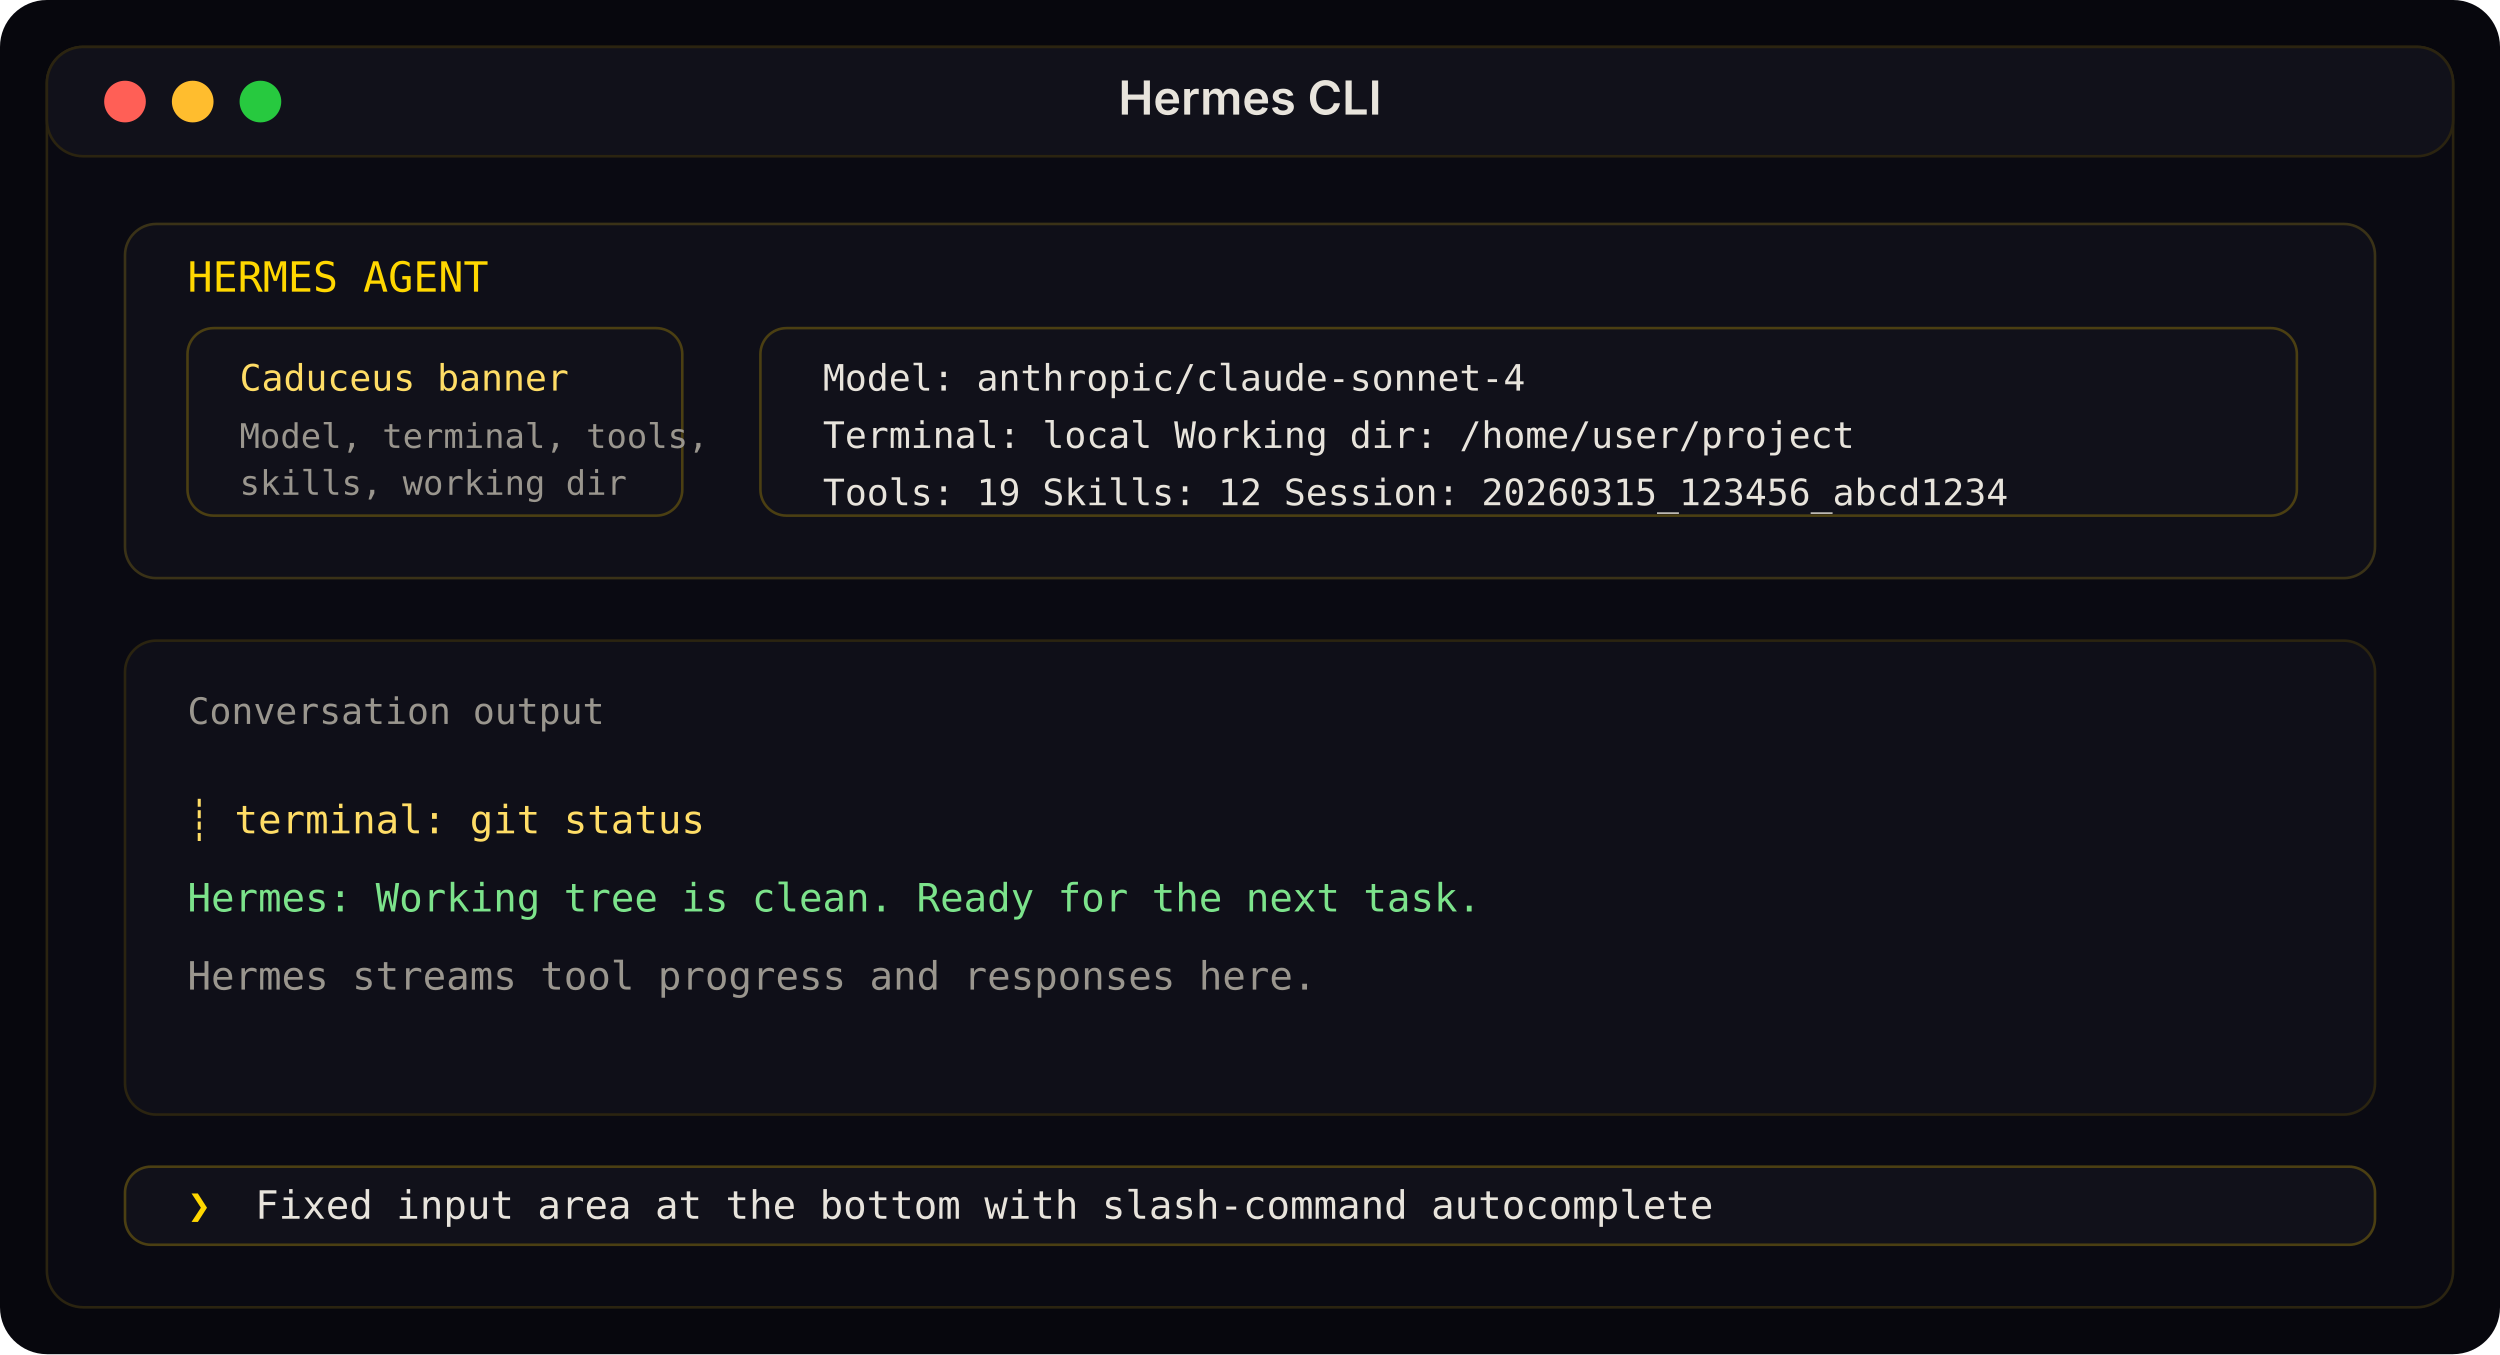
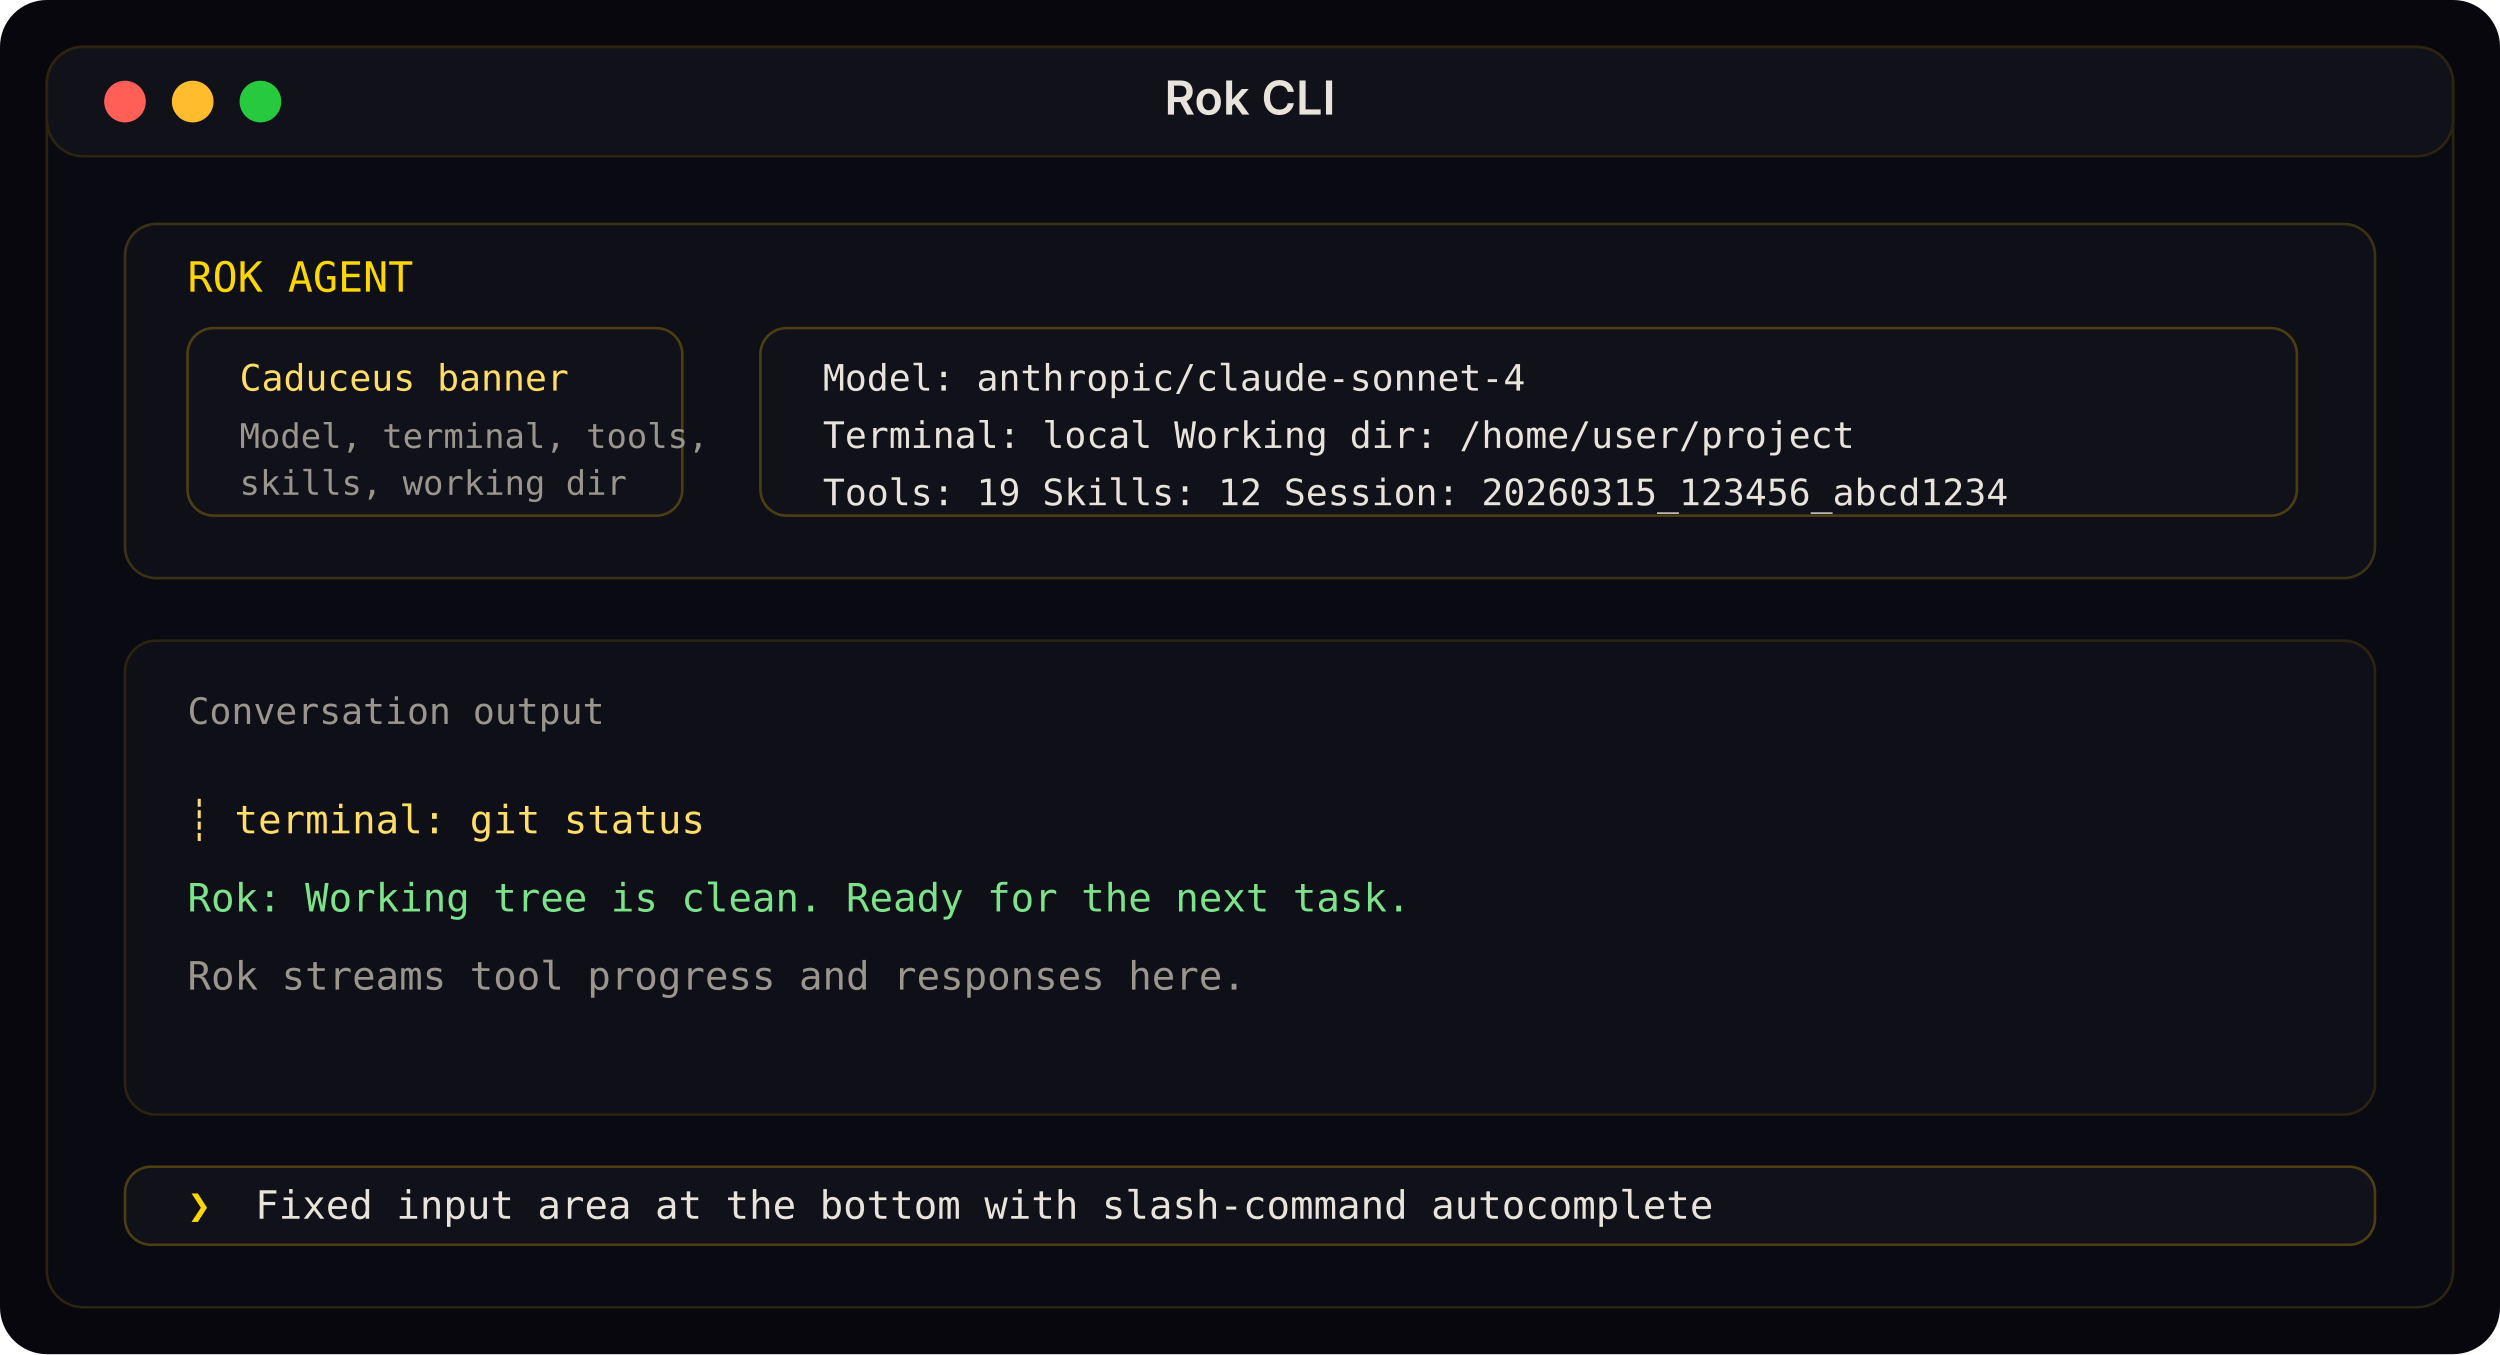
<svg xmlns="http://www.w3.org/2000/svg" width="960" height="520" viewBox="0 0 960 520" role="img" aria-labelledby="title desc">
  <rect width="960" height="520" rx="18" fill="#07070d" />
  <rect x="18" y="18" width="924" height="484" rx="14" fill="#0a0a12" stroke="#2b2410" />
  <rect x="18" y="18" width="924" height="42" rx="14" fill="#11111a" stroke="#2b2410" />
  <circle cx="48" cy="39" r="8" fill="#ff5f56" />
  <circle cx="74" cy="39" r="8" fill="#ffbd2e" />
  <circle cx="100" cy="39" r="8" fill="#27c93f" />
-   <text x="480" y="44" text-anchor="middle" fill="#e8e4dc" font-family="Inter, sans-serif" font-size="18" font-weight="600">Hermes CLI</text>
+   <text x="480" y="44" text-anchor="middle" fill="#e8e4dc" font-family="Inter, sans-serif" font-size="18" font-weight="600">Rok CLI</text>
  <rect x="48" y="86" width="864" height="136" rx="12" fill="#0f0f18" stroke="#3a3217" />
-   <text x="72" y="112" fill="#ffd700" font-family="JetBrains Mono, monospace" font-size="16">HERMES AGENT</text>
+   <text x="72" y="112" fill="#ffd700" font-family="JetBrains Mono, monospace" font-size="16">ROK AGENT</text>
  <rect x="72" y="126" width="190" height="72" rx="10" fill="#11111a" stroke="#4b3f12" />
  <text x="92" y="150" fill="#ffdd66" font-family="JetBrains Mono, monospace" font-size="14">Caduceus banner</text>
  <text x="92" y="172" fill="#9a968e" font-family="JetBrains Mono, monospace" font-size="13">Model, terminal, tools,</text>
  <text x="92" y="190" fill="#9a968e" font-family="JetBrains Mono, monospace" font-size="13">skills, working dir</text>
  <rect x="292" y="126" width="590" height="72" rx="10" fill="#11111a" stroke="#4b3f12" />
  <text x="316" y="150" fill="#e8e4dc" font-family="JetBrains Mono, monospace" font-size="14">Model: anthropic/claude-sonnet-4</text>
  <text x="316" y="172" fill="#e8e4dc" font-family="JetBrains Mono, monospace" font-size="14">Terminal: local   Working dir: /home/user/project</text>
  <text x="316" y="194" fill="#e8e4dc" font-family="JetBrains Mono, monospace" font-size="14">Tools: 19   Skills: 12   Session: 20260315_123456_abcd1234</text>
  <rect x="48" y="246" width="864" height="182" rx="12" fill="#0f0f18" stroke="#2b2410" />
  <text x="72" y="278" fill="#9a968e" font-family="JetBrains Mono, monospace" font-size="14">Conversation output</text>
  <text x="72" y="320" fill="#ffdd66" font-family="JetBrains Mono, monospace" font-size="15">┊ terminal: git status</text>
-   <text x="72" y="350" fill="#7ce38b" font-family="JetBrains Mono, monospace" font-size="15">Hermes: Working tree is clean. Ready for the next task.</text>
-   <text x="72" y="380" fill="#9a968e" font-family="JetBrains Mono, monospace" font-size="15">Hermes streams tool progress and responses here.</text>
+   <text x="72" y="350" fill="#7ce38b" font-family="JetBrains Mono, monospace" font-size="15">Rok: Working tree is clean. Ready for the next task.</text>
+   <text x="72" y="380" fill="#9a968e" font-family="JetBrains Mono, monospace" font-size="15">Rok streams tool progress and responses here.</text>
  <rect x="48" y="448" width="864" height="30" rx="10" fill="#11111a" stroke="#4b3f12" />
  <text x="72" y="468" fill="#ffd700" font-family="JetBrains Mono, monospace" font-size="15">❯</text>
  <text x="98" y="468" fill="#e8e4dc" font-family="JetBrains Mono, monospace" font-size="15">Fixed input area at the bottom with slash-command autocomplete</text>
</svg>
